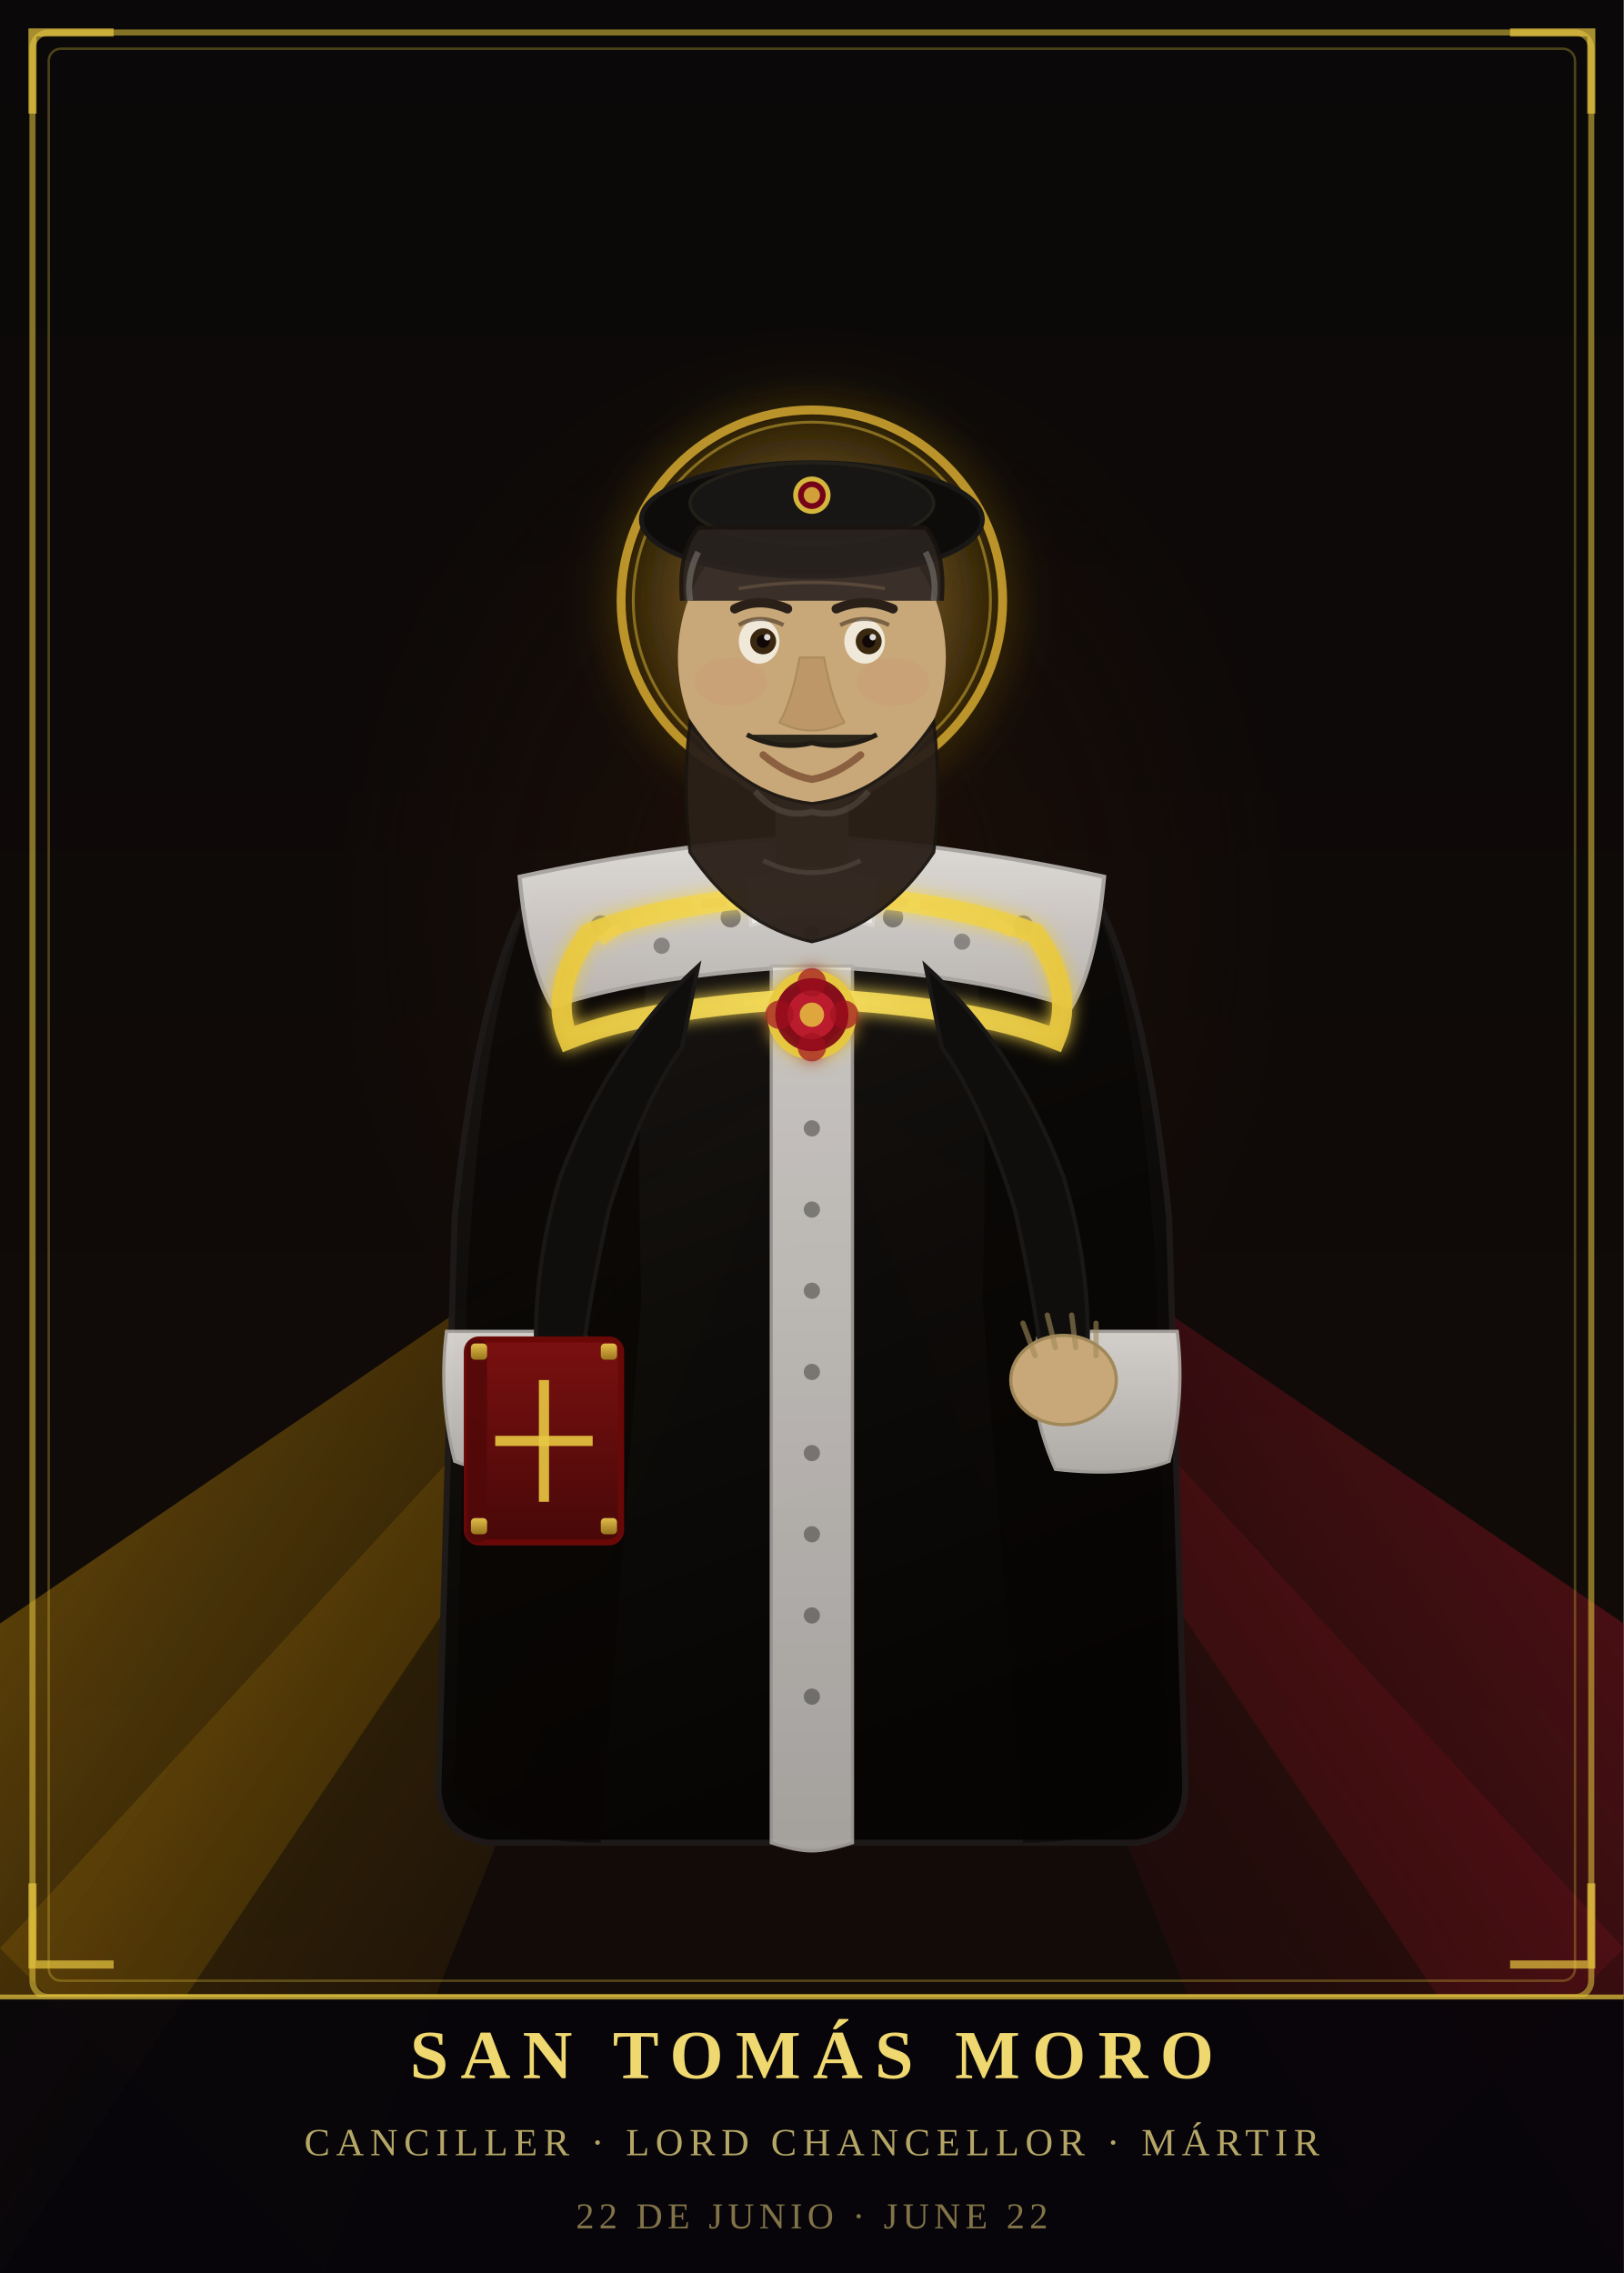
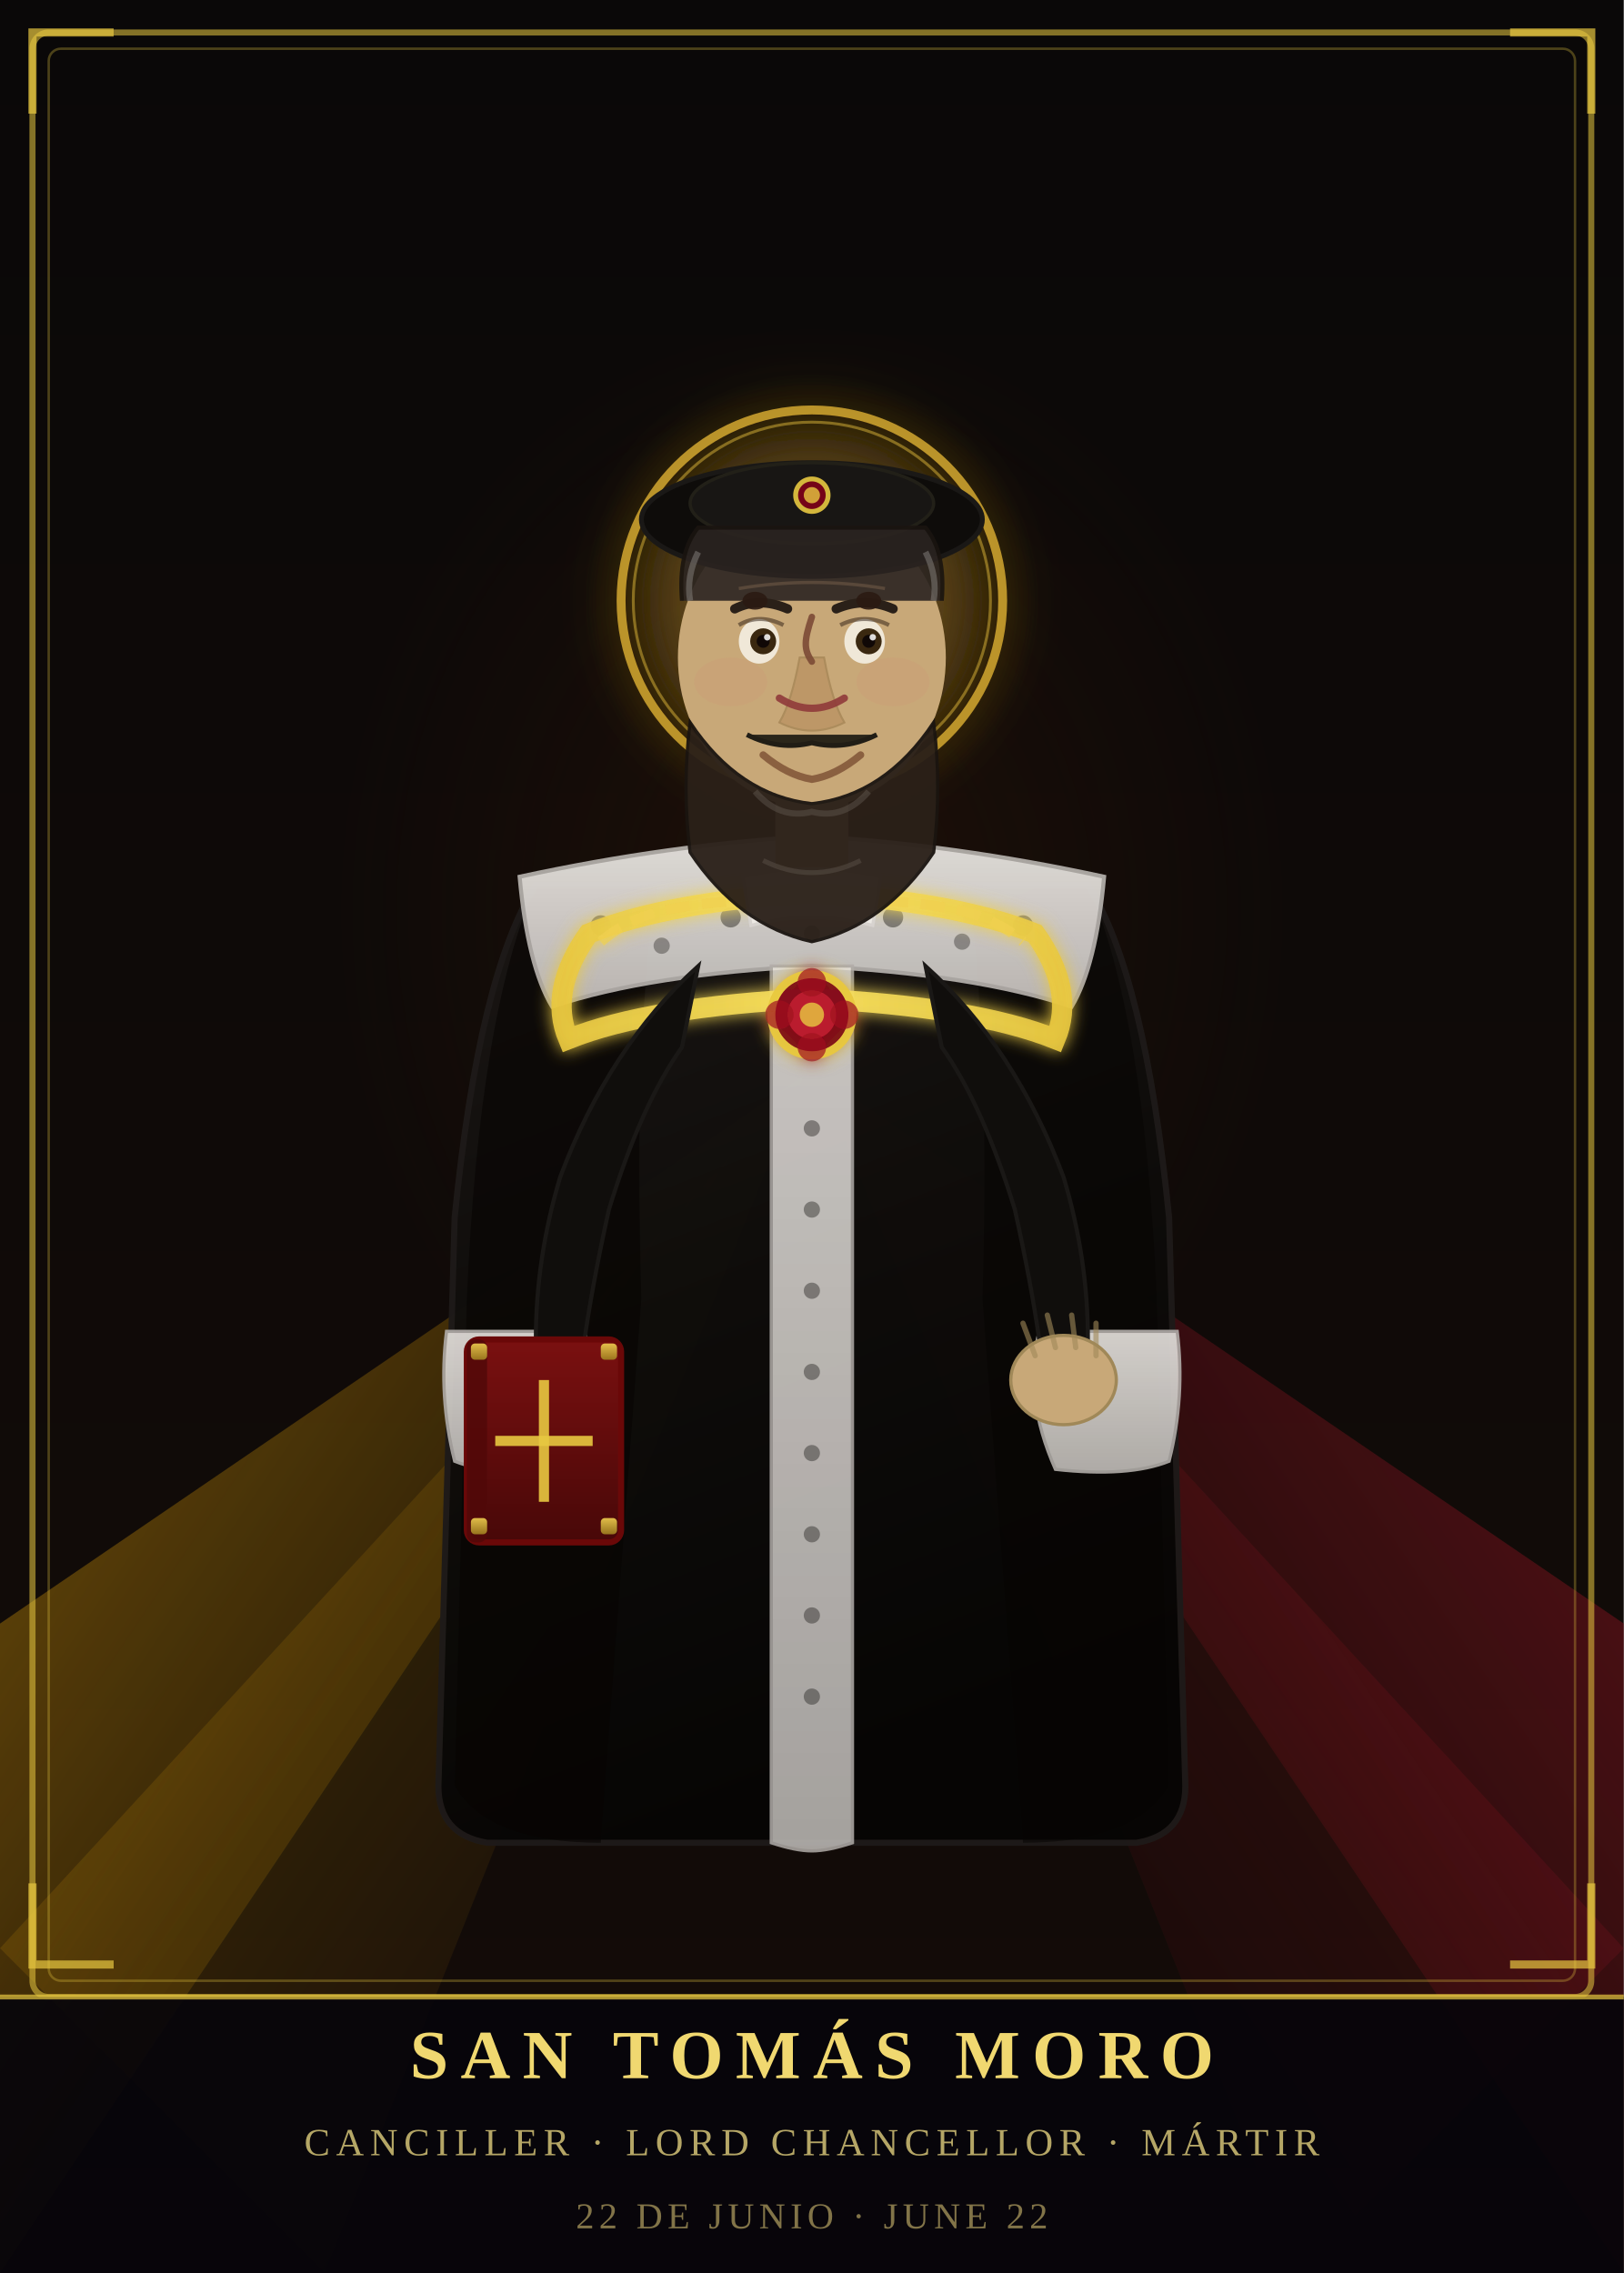
<svg xmlns="http://www.w3.org/2000/svg" viewBox="0 0 400 560" width="400" height="560">
  <defs>
    <linearGradient id="stm-bg" x1="0" y1="0" x2="0" y2="1">
      <stop offset="0%" stop-color="#0a0808" />
      <stop offset="100%" stop-color="#140c08" />
    </linearGradient>
    <linearGradient id="stm-r1" x1="0" y1="0" x2="1" y2="1">
      <stop offset="0%" stop-color="#c8900a" stop-opacity="0.85" />
      <stop offset="100%" stop-color="#4a3000" stop-opacity="0.0" />
    </linearGradient>
    <linearGradient id="stm-r2" x1="1" y1="0" x2="0" y2="1">
      <stop offset="0%" stop-color="#a01828" stop-opacity="0.85" />
      <stop offset="100%" stop-color="#3a0808" stop-opacity="0.0" />
    </linearGradient>
    <radialGradient id="stm-halo" cx="50%" cy="50%" r="50%">
      <stop offset="0%" stop-color="#ffe0a0" stop-opacity="0.65" />
      <stop offset="55%" stop-color="#c09020" stop-opacity="0.22" />
      <stop offset="100%" stop-color="#c09020" stop-opacity="0.0" />
    </radialGradient>
    <radialGradient id="stm-glow" cx="50%" cy="46%" r="38%">
      <stop offset="0%" stop-color="#301808" stop-opacity="0.45" />
      <stop offset="100%" stop-color="#301808" stop-opacity="0.0" />
    </radialGradient>
    <linearGradient id="stm-robe" x1="0" y1="0" x2="0.3" y2="1">
      <stop offset="0%" stop-color="#1a1614" />
      <stop offset="50%" stop-color="#0e0c0a" />
      <stop offset="100%" stop-color="#060504" />
    </linearGradient>
    <linearGradient id="stm-fur" x1="0" y1="0" x2="0" y2="1">
      <stop offset="0%" stop-color="#e8e4e0" />
      <stop offset="100%" stop-color="#c0bcb8" />
    </linearGradient>
    <linearGradient id="stm-chain" x1="0" y1="0" x2="1" y2="0">
      <stop offset="0%" stop-color="#e8c840" />
      <stop offset="50%" stop-color="#f8e060" />
      <stop offset="100%" stop-color="#e8c840" />
    </linearGradient>
    <linearGradient id="stm-book" x1="0" y1="0" x2="0" y2="1">
      <stop offset="0%" stop-color="#7a1010" />
      <stop offset="100%" stop-color="#480808" />
    </linearGradient>
    <linearGradient id="stm-gold" x1="0" y1="0" x2="0" y2="1">
      <stop offset="0%" stop-color="#f0d050" />
      <stop offset="100%" stop-color="#a08020" />
    </linearGradient>
    <filter id="stm-sg" x="-20%" y="-20%" width="140%" height="140%">
      <feGaussianBlur stdDeviation="6" result="b" />
      <feMerge>
        <feMergeNode in="b" />
        <feMergeNode in="SourceGraphic" />
      </feMerge>
    </filter>
    <filter id="stm-cg" x="-15%" y="-15%" width="130%" height="130%">
      <feGaussianBlur stdDeviation="2" result="b" />
      <feMerge>
        <feMergeNode in="b" />
        <feMergeNode in="SourceGraphic" />
      </feMerge>
    </filter>
  </defs>
  <rect width="400" height="560" fill="url(#stm-bg)" />
  <ellipse cx="200" cy="240" rx="155" ry="195" fill="url(#stm-glow)" />
  <polygon points="198,265 0,560 0,400" fill="url(#stm-r1)" opacity="0.7" />
  <polygon points="198,265 0,480 80,560" fill="url(#stm-r1)" opacity="0.5" />
  <polygon points="202,265 400,480 320,560" fill="url(#stm-r2)" opacity="0.5" />
  <polygon points="202,265 400,400 400,560" fill="url(#stm-r2)" opacity="0.7" />
  <circle cx="200" cy="148" r="56" fill="url(#stm-halo)" filter="url(#stm-sg)" />
  <circle cx="200" cy="148" r="47" fill="none" stroke="#d4a830" stroke-width="2.2" opacity="0.85" />
  <circle cx="200" cy="148" r="44" fill="none" stroke="#f0c840" stroke-width="0.7" opacity="0.45" />
  <path d="M132,218 Q118,240 112,300 L108,440 Q108,452 120,454 L280,454 Q292,452 292,440 L288,300 Q282,240 268,218 Z" fill="url(#stm-robe)" stroke="#1e1a18" stroke-width="1.5" opacity="0.98" />
  <path d="M132,218 Q118,250 115,320 L112,440 Q120,454 148,454 L158,320 Q156,252 162,218 Z" fill="#060402" opacity="0.6" />
  <path d="M268,218 Q282,250 285,320 L288,440 Q280,454 252,454 L242,320 Q244,252 238,218 Z" fill="#060402" opacity="0.5" />
  <path d="M128,216 Q165,208 200,206 Q235,208 272,216 Q270,238 264,248 Q240,240 200,238 Q160,240 136,248 Q130,238 128,216 Z" fill="url(#stm-fur)" stroke="#b0aca8" stroke-width="1" opacity="0.95" />
  <circle cx="148" cy="228" r="2.5" fill="#2a2826" opacity="0.5" />
  <circle cx="163" cy="233" r="2" fill="#2a2826" opacity="0.4" />
  <circle cx="180" cy="226" r="2.5" fill="#2a2826" opacity="0.5" />
  <circle cx="200" cy="230" r="2" fill="#2a2826" opacity="0.4" />
  <circle cx="220" cy="226" r="2.5" fill="#2a2826" opacity="0.5" />
  <circle cx="237" cy="232" r="2" fill="#2a2826" opacity="0.4" />
  <circle cx="252" cy="228" r="2.5" fill="#2a2826" opacity="0.5" />
  <path d="M190,238 L190,454 Q196,456 200,456 Q204,456 210,454 L210,238 Z" fill="url(#stm-fur)" stroke="#b0aca8" stroke-width="0.8" opacity="0.85" />
  <circle cx="200" cy="258" r="2" fill="#2a2826" opacity="0.45" />
  <circle cx="200" cy="278" r="2" fill="#2a2826" opacity="0.45" />
  <circle cx="200" cy="298" r="2" fill="#2a2826" opacity="0.45" />
  <circle cx="200" cy="318" r="2" fill="#2a2826" opacity="0.45" />
  <circle cx="200" cy="338" r="2" fill="#2a2826" opacity="0.45" />
  <circle cx="200" cy="358" r="2" fill="#2a2826" opacity="0.45" />
  <circle cx="200" cy="378" r="2" fill="#2a2826" opacity="0.45" />
  <circle cx="200" cy="398" r="2" fill="#2a2826" opacity="0.45" />
  <circle cx="200" cy="418" r="2" fill="#2a2826" opacity="0.45" />
  <path d="M110,328 Q108,344 112,360 Q122,364 140,362 Q148,344 144,328 Z" fill="url(#stm-fur)" stroke="#b0aca8" stroke-width="0.8" opacity="0.9" />
  <path d="M290,328 Q292,344 288,360 Q278,364 260,362 Q252,344 256,328 Z" fill="url(#stm-fur)" stroke="#b0aca8" stroke-width="0.8" opacity="0.9" />
  <g filter="url(#stm-cg)">
    <path d="M145,230 Q165,222 200,220 Q235,222 255,230 Q265,244 260,256 Q240,248 200,246 Q160,248 140,256 Q135,244 145,230 Z" fill="none" stroke="url(#stm-chain)" stroke-width="5" opacity="0.92" />
    <path d="M148,232 Q155,226 165,224 Q175,222 185,222 Q195,221 200,221 Q205,221 215,222 Q225,222 235,224 Q245,226 252,232" fill="none" stroke="#f0d050" stroke-width="2.5" stroke-dasharray="6,3" opacity="0.7" />
    <circle cx="200" cy="250" r="10" fill="#800018" stroke="#e8c840" stroke-width="2" opacity="0.95" />
    <circle cx="200" cy="250" r="6" fill="#c02030" opacity="0.9" />
    <circle cx="200" cy="250" r="3" fill="#e8c840" opacity="0.8" />
    <circle cx="200" cy="242" r="3.5" fill="#a01020" opacity="0.7" />
    <circle cx="208" cy="250" r="3.5" fill="#a01020" opacity="0.7" />
    <circle cx="200" cy="258" r="3.5" fill="#a01020" opacity="0.7" />
    <circle cx="192" cy="250" r="3.5" fill="#a01020" opacity="0.7" />
  </g>
  <path d="M172,238 Q150,258 138,290 Q132,310 132,330 L144,330 Q146,316 150,298 Q158,272 168,258 Z" fill="#100e0c" stroke="#1a1816" stroke-width="1" />
  <path d="M228,238 Q250,258 262,290 Q268,310 268,330 L256,330 Q254,316 250,298 Q242,272 232,258 Z" fill="#100e0c" stroke="#1a1816" stroke-width="1" />
  <ellipse cx="138" cy="342" rx="13" ry="11" fill="#c8a878" stroke="#a08858" stroke-width="0.8" />
  <rect x="115" y="330" width="38" height="50" rx="3" fill="url(#stm-book)" stroke="#6a0808" stroke-width="1.5" />
  <rect x="115" y="330" width="5" height="50" rx="2" fill="#500808" opacity="0.8" />
  <line x1="134" y1="340" x2="134" y2="370" stroke="#e8c840" stroke-width="2.5" opacity="0.9" />
  <line x1="122" y1="355" x2="146" y2="355" stroke="#e8c840" stroke-width="2.5" opacity="0.9" />
  <rect x="116" y="331" width="4" height="4" fill="url(#stm-gold)" rx="1" opacity="0.9" />
  <rect x="148" y="331" width="4" height="4" fill="url(#stm-gold)" rx="1" opacity="0.9" />
  <rect x="116" y="374" width="4" height="4" fill="url(#stm-gold)" rx="1" opacity="0.9" />
  <rect x="148" y="374" width="4" height="4" fill="url(#stm-gold)" rx="1" opacity="0.9" />
  <ellipse cx="262" cy="340" rx="13" ry="11" fill="#c8a878" stroke="#a08858" stroke-width="0.8" />
  <line x1="255" y1="334" x2="252" y2="326" stroke="#a08858" stroke-width="1.3" stroke-linecap="round" opacity="0.6" />
  <line x1="260" y1="332" x2="258" y2="324" stroke="#a08858" stroke-width="1.3" stroke-linecap="round" opacity="0.6" />
  <line x1="265" y1="332" x2="264" y2="324" stroke="#a08858" stroke-width="1.3" stroke-linecap="round" opacity="0.6" />
  <line x1="270" y1="334" x2="270" y2="326" stroke="#a08858" stroke-width="1.3" stroke-linecap="round" opacity="0.6" />
  <rect x="191" y="190" width="18" height="26" rx="4" fill="#c8a878" />
  <path d="M183,216 Q200,212 217,216 L215,228 Q200,224 185,228 Z" fill="#f0ece8" stroke="#d8d4d0" stroke-width="0.8" opacity="0.9" />
  <ellipse cx="200" cy="162" rx="33" ry="37" fill="#c8a878" />
  <ellipse cx="200" cy="128" rx="42" ry="14" fill="#0e0c0a" stroke="#1a1816" stroke-width="1.2" />
  <ellipse cx="200" cy="124" rx="30" ry="10" fill="#181614" stroke="#222018" stroke-width="0.8" />
  <circle cx="200" cy="122" r="4" fill="#800018" stroke="#e8c840" stroke-width="1.2" opacity="0.9" />
  <circle cx="200" cy="122" r="2" fill="#e8c840" opacity="0.8" />
  <path d="M168,148 Q167,136 172,130 L228,130 Q233,136 232,148" fill="#2a2420" stroke="#1a1410" stroke-width="1" opacity="0.9" />
  <path d="M170,148 Q169,142 172,136" stroke="#888480" stroke-width="1.5" fill="none" opacity="0.5" />
  <path d="M230,148 Q231,142 228,136" stroke="#888480" stroke-width="1.5" fill="none" opacity="0.5" />
  <path d="M182,145 Q200,142 218,145" stroke="#a08060" stroke-width="0.8" fill="none" opacity="0.3" />
  <ellipse cx="187" cy="158" rx="5" ry="5.5" fill="#f0e8d8" />
  <ellipse cx="213" cy="158" rx="5" ry="5.5" fill="#f0e8d8" />
  <circle cx="188" cy="158" r="3.2" fill="#3a2810" />
  <circle cx="214" cy="158" r="3.2" fill="#3a2810" />
  <circle cx="188" cy="158" r="1.6" fill="#100806" />
  <circle cx="214" cy="158" r="1.6" fill="#100806" />
  <circle cx="189" cy="157" r="0.8" fill="white" opacity="0.85" />
  <circle cx="215" cy="157" r="0.8" fill="white" opacity="0.85" />
  <path d="M182,154 Q187,151 193,154" stroke="#2a1a10" stroke-width="1" fill="none" opacity="0.5" />
  <path d="M207,154 Q213,151 219,154" stroke="#2a1a10" stroke-width="1" fill="none" opacity="0.5" />
  <path d="M181,150 Q187,147 194,150" stroke="#2a2018" stroke-width="2.3" fill="none" stroke-linecap="round" />
  <path d="M206,150 Q213,147 220,150" stroke="#2a2018" stroke-width="2.3" fill="none" stroke-linecap="round" />
  <path d="M197,162 Q195,173 192,178 Q196,180 200,180 Q204,180 208,178 Q205,173 203,162 Z" fill="#b89060" stroke="#a08050" stroke-width="0.5" opacity="0.7" />
  <path d="M188,186 Q194,191 200,192 Q206,191 212,186" stroke="#8a6040" stroke-width="1.8" fill="none" stroke-linecap="round" />
  <path d="M170,178 Q168,194 170,210 Q182,228 200,232 Q218,228 230,210 Q232,194 230,178 Q218,196 200,198 Q182,196 170,178 Z" fill="#2a2018" stroke="#1a1410" stroke-width="0.8" opacity="0.95" />
  <path d="M186,195 Q192,202 200,200 Q208,202 214,195" fill="none" stroke="#6a6058" stroke-width="1.5" opacity="0.4" />
  <path d="M188,212 Q200,218 212,212" fill="none" stroke="#6a6058" stroke-width="1.2" opacity="0.35" />
  <path d="M184,181 Q192,185 200,183 Q208,185 216,181" fill="#1a1810" stroke="#0e0e0a" stroke-width="1.2" opacity="0.9" />
  <ellipse cx="180" cy="168" rx="9" ry="6" fill="#d08870" opacity="0.15" />
  <ellipse cx="220" cy="168" rx="9" ry="6" fill="#d08870" opacity="0.15" />
  <rect x="8" y="8" width="384" height="484" rx="4" fill="none" stroke="#e8c840" stroke-width="1.5" opacity="0.55" />
  <rect x="12" y="12" width="376" height="476" rx="3" fill="none" stroke="#e8c840" stroke-width="0.6" opacity="0.3" />
  <path d="M8,28 L8,8 L28,8" fill="none" stroke="#e8c840" stroke-width="2" opacity="0.7" />
  <path d="M372,8 L392,8 L392,28" fill="none" stroke="#e8c840" stroke-width="2" opacity="0.7" />
  <path d="M8,464 L8,484 L28,484" fill="none" stroke="#e8c840" stroke-width="2" opacity="0.7" />
  <path d="M372,484 L392,484 L392,464" fill="none" stroke="#e8c840" stroke-width="2" opacity="0.7" />
  <rect x="0" y="492" width="400" height="68" fill="#06040a" opacity="0.92" />
  <line x1="0" y1="492" x2="400" y2="492" stroke="#e8c840" stroke-width="1.2" opacity="0.7" />
  <text x="200" y="512" text-anchor="middle" font-family="Georgia, 'Times New Roman', serif" font-size="17" font-weight="bold" letter-spacing="3" fill="#f0d870">SAN TOMÁS MORO</text>
  <text x="200" y="531" text-anchor="middle" font-family="Georgia, 'Times New Roman', serif" font-size="9.5" letter-spacing="1.5" fill="#c8b870" opacity="0.9">CANCILLER · LORD CHANCELLOR · MÁRTIR</text>
  <text x="200" y="549" text-anchor="middle" font-family="Georgia, 'Times New Roman', serif" font-size="9" letter-spacing="1.2" fill="#a09058" opacity="0.8">22 DE JUNIO · JUNE 22</text>
+   <g id="tup-face-features" opacity="0.9">
+     <ellipse id="tup-eye-left" cx="186" cy="148" rx="3.1" ry="2.2" fill="#2a1a12" />
+     <ellipse id="tup-eye-right" cx="214" cy="148" rx="3.1" ry="2.2" fill="#2a1a12" />
+     <path id="tup-nose" d="M200 152 C198 158, 198 160, 200 163" stroke="#7b4a35" stroke-width="1.6" fill="none" stroke-linecap="round" />
+     <path id="tup-mouth" d="M192 172 Q200 177 208 172" stroke="#8f3a3a" stroke-width="1.8" fill="none" stroke-linecap="round" />
+   </g>
</svg>
